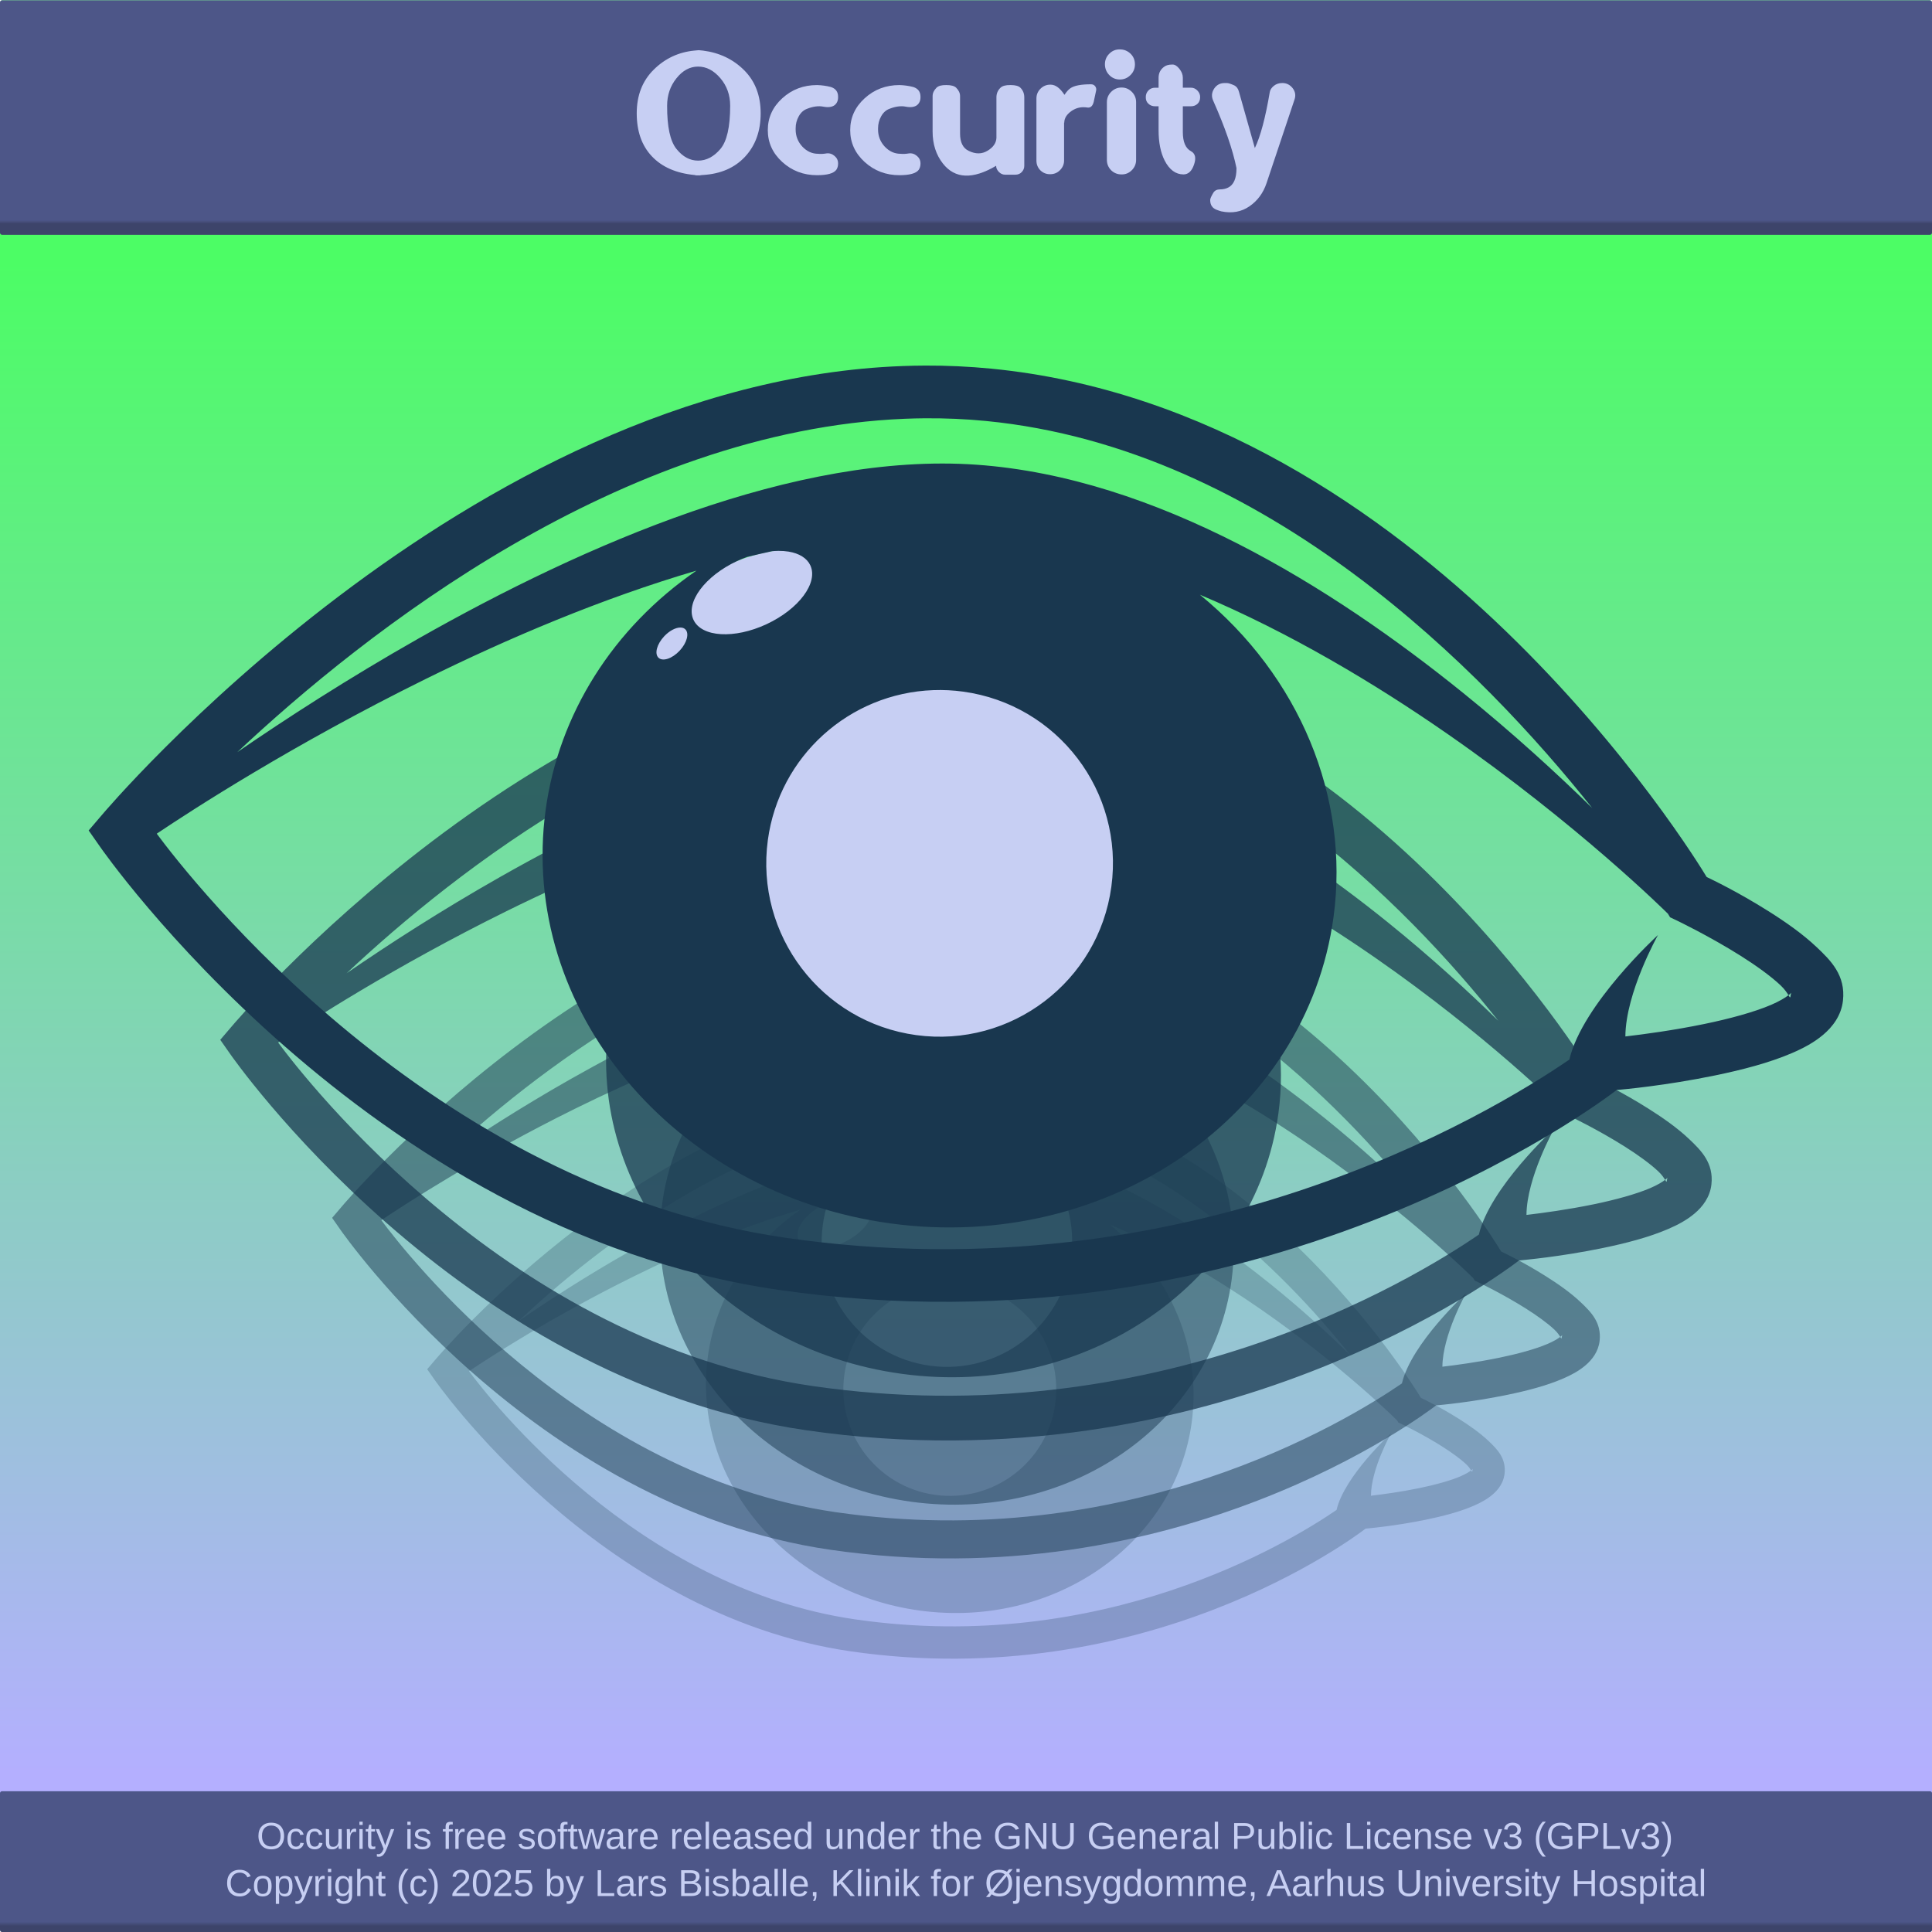
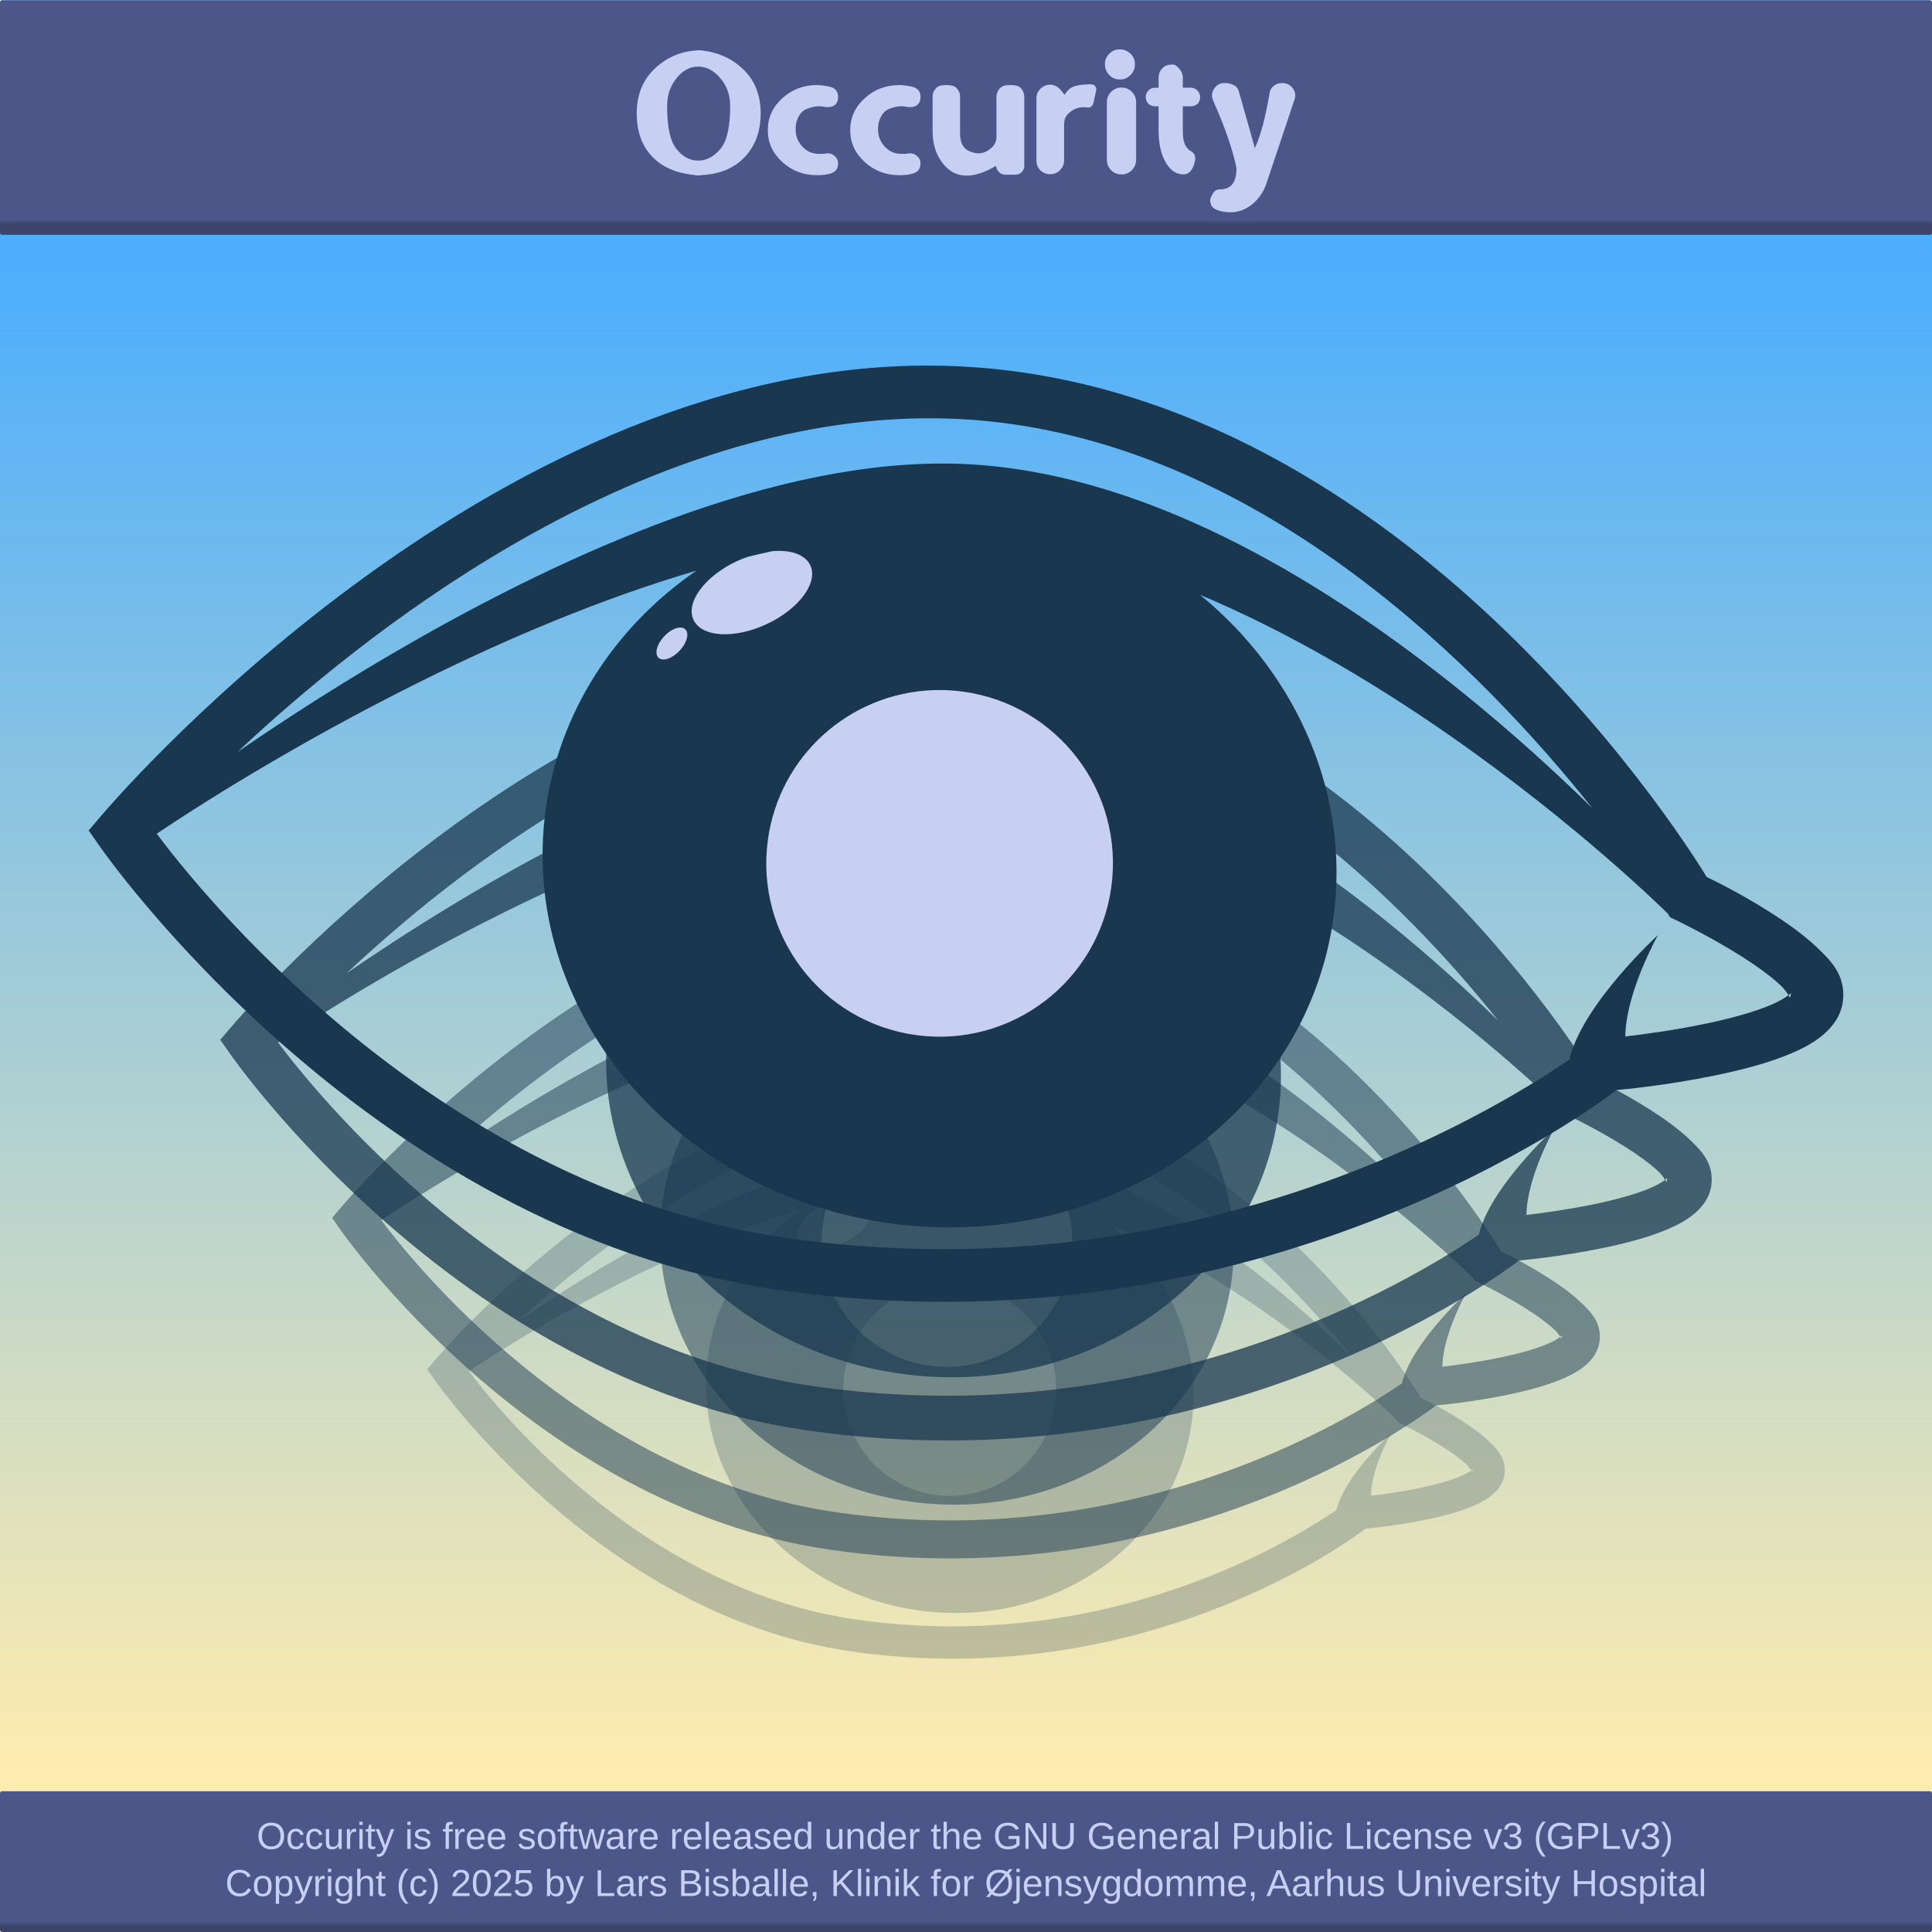
<svg xmlns="http://www.w3.org/2000/svg" xmlns:xlink="http://www.w3.org/1999/xlink" width="800" height="800" viewBox="0 0 211.667 211.667" version="1.1" id="svg8">
  <defs id="defs2">
    <linearGradient id="linearGradient1026">
      <stop style="stop-color:#4d5688;stop-opacity:1;" offset="0" id="stop1022" />
      <stop style="stop-color:#4d5688;stop-opacity:1;" offset="0.941" id="stop1736" />
      <stop style="stop-color:#3d446a;stop-opacity:1" offset="0.956" id="stop1738" />
      <stop style="stop-color:#3d446a;stop-opacity:1" offset="1" id="stop1024" />
    </linearGradient>
    <linearGradient id="linearGradient876">
-       <stop style="stop-color:#4cfd65;stop-opacity:1;" offset="0" id="stop872" />
-       <stop style="stop-color:#b4afff;stop-opacity:1;" offset="1" id="stop874" />
+       <stop style="stop-color:#4caefd;stop-opacity:1;" offset="0" id="stop872" />
+       <stop style="stop-color:#ffecaf;stop-opacity:1;" offset="1" id="stop874" />
    </linearGradient>
    <linearGradient xlink:href="#linearGradient876" id="linearGradient878" x1="55.562" y1="0.756" x2="55.562" y2="77.485" gradientUnits="userSpaceOnUse" gradientTransform="matrix(1.942759,0,0,2.161888,1.6806405e-7,26.99237)" />
    <linearGradient xlink:href="#linearGradient1026" id="linearGradient1028" x1="55.224" y1="-12.254" x2="55.224" y2="0.699" gradientUnits="userSpaceOnUse" gradientTransform="matrix(1.942759,0,0,1.942759,1.6806405e-7,24.25916)" />
    <linearGradient xlink:href="#linearGradient1026" id="linearGradient3200" x1="53.9" y1="70.399" x2="53.9" y2="85.759" gradientUnits="userSpaceOnUse" gradientTransform="matrix(1.942759,0,0,1.942759,1.6806405e-7,24.25916)" />
  </defs>
  <g id="layer2" style="display:inline">
    <rect style="display:inline;fill:url(#linearGradient878);fill-opacity:1;stroke:none;stroke-width:0.541;stroke-linecap:round;stroke-linejoin:round;stroke-miterlimit:4;stroke-dasharray:none;stroke-opacity:1;paint-order:markers stroke fill" id="rect870" width="211.667" height="211.64" x="-5.010977e-16" y="0.027" ry="0.291" />
    <rect style="display:inline;fill:url(#linearGradient1028);fill-opacity:1;stroke:none;stroke-width:1.943;stroke-linecap:round;stroke-linejoin:round;stroke-miterlimit:4;stroke-dasharray:none;stroke-opacity:1;paint-order:markers stroke fill" id="rect866" width="211.667" height="25.701" x="-5.010977e-16" y="0.027" ry="0.231" />
    <g id="g4627" transform="translate(0,0.3835974)" style="display:inline">
      <path id="path913" d="m 103.064,118.348 c -0.493,10e-4 -0.984,0.014 -1.474,0.03 -29.407,1.07 -53.897,30.207 -53.897,30.207 l -0.89,1.041 0.785,1.121 c 0,0 17.827,25.76 45.608,29.786 32.354,4.688 55.21,-12.517 56.416,-13.443 0.434,-0.04 3.267,-0.289 6.63,-0.983 1.805,-0.373 3.637,-0.843 5.178,-1.507 0.77,-0.332 1.474,-0.707 2.093,-1.231 0.619,-0.524 1.212,-1.279 1.326,-2.288 0.193,-1.709 -0.826,-2.711 -1.771,-3.605 -0.944,-0.894 -2.103,-1.701 -3.255,-2.426 -2.074,-1.305 -3.751,-2.1 -4.143,-2.29 -0.79,-1.311 -19.173,-31.376 -48.138,-34.204 -1.499,-0.146 -2.988,-0.213 -4.466,-0.207 z m 0.015,3.546 c 1.364,-0.01 2.734,0.048 4.108,0.182 18.857,1.841 33.538,16.939 40.781,26.042 -2.347,-2.297 -5.288,-4.999 -8.675,-7.736 -8.827,-7.133 -20.651,-14.515 -32.761,-15.366 -12.131,-0.852 -26.326,5.338 -37.536,11.695 -4.734,2.685 -8.92,5.397 -12.188,7.642 8.534,-8.011 25.755,-21.637 44.91,-22.428 0.453,-0.019 0.907,-0.03 1.361,-0.033 z m -9.876,8.92 a 2.344,4.337 64.985 0 1 0.688,0.049 2.344,4.337 64.985 0 1 6.33e-4,0 2.344,4.337 64.985 0 1 1.467,0.923 2.344,4.337 64.985 0 1 -2.938,3.958 2.344,4.337 64.985 0 1 -4.921,-0.29 2.344,4.337 64.985 0 1 2.938,-3.958 2.344,4.337 64.985 0 1 0.668,-0.273 c 0.562,-0.137 1.123,-0.265 1.683,-0.387 a 2.344,4.337 64.985 0 1 0.414,-0.022 z m -5.501,1.328 a 26.75,24.45 7.736 0 0 -10.151,16.097 26.75,24.45 7.736 0 0 23.215,27.828 26.75,24.45 7.736 0 0 29.798,-20.627 26.75,24.45 7.736 0 0 -8.991,-21.675 c 6.077,2.565 11.802,5.993 16.656,9.365 8.799,6.112 14.711,11.978 14.833,12.1 l 0.144,0.239 0.48,0.228 c 0,0 2.159,1.035 4.243,2.347 1.042,0.656 2.06,1.386 2.708,1.999 0.296,0.28 0.445,0.52 0.535,0.668 0.017,-0.014 0.041,-0.029 0.055,-0.041 0.204,-0.173 0.119,-0.173 0.098,0.015 -0.028,0.244 -0.046,0.203 -0.153,0.027 -0.219,0.172 -0.622,0.413 -1.152,0.642 -1.141,0.492 -2.815,0.945 -4.493,1.291 -2.069,0.427 -4.044,0.691 -5.328,0.843 0.018,-2.955 2.194,-6.824 2.194,-6.824 0,0 -5.088,4.648 -5.963,8.38 -5.354,3.666 -25.63,15.916 -52.727,11.99 -23.988,-3.476 -40.033,-24.116 -42.316,-27.187 0.003,-0.004 0.009,-0.01 0.012,-0.014 2.389,-1.602 9.147,-5.985 18.036,-10.377 5.574,-2.754 11.893,-5.441 18.267,-7.314 z m -1.091,3.831 a 0.711,1.315 43.151 0 1 0.083,0.006 0.711,1.315 43.151 0 1 0.249,0.111 0.711,1.315 43.151 0 1 -0.38,1.445 0.711,1.315 43.151 0 1 -1.418,0.474 0.711,1.315 43.151 0 1 0.382,-1.446 0.711,1.315 43.151 0 1 1.085,-0.589 z m 17.029,4.212 a 11.663,11.663 0 0 1 1.987,0.099 11.663,11.663 0 0 1 9.986,13.126 11.663,11.663 0 0 1 -13.126,9.987 11.663,11.663 0 0 1 -9.986,-13.126 11.663,11.663 0 0 1 11.139,-10.086 z" style="color:#000000;font-style:normal;font-variant:normal;font-weight:normal;font-stretch:normal;font-size:medium;line-height:normal;font-family:sans-serif;font-variant-ligatures:normal;font-variant-position:normal;font-variant-caps:normal;font-variant-numeric:normal;font-variant-alternates:normal;font-feature-settings:normal;text-indent:0;text-align:start;text-decoration:none;text-decoration-line:none;text-decoration-style:solid;text-decoration-color:#000000;letter-spacing:normal;word-spacing:normal;text-transform:none;writing-mode:lr-tb;direction:ltr;text-orientation:mixed;dominant-baseline:auto;baseline-shift:baseline;text-anchor:start;white-space:normal;shape-padding:0;clip-rule:nonzero;display:inline;overflow:visible;visibility:visible;isolation:auto;mix-blend-mode:normal;color-interpolation:sRGB;color-interpolation-filters:linearRGB;solid-color:#000000;solid-opacity:1;vector-effect:none;fill:#19374f;fill-opacity:0.235;fill-rule:evenodd;stroke:none;stroke-width:3.536;stroke-linecap:butt;stroke-linejoin:miter;stroke-miterlimit:4;stroke-dasharray:none;stroke-dashoffset:0;stroke-opacity:1;color-rendering:auto;image-rendering:auto;shape-rendering:auto;text-rendering:auto;enable-background:accumulate" />
      <path style="color:#000000;font-style:normal;font-variant:normal;font-weight:normal;font-stretch:normal;font-size:medium;line-height:normal;font-family:sans-serif;font-variant-ligatures:normal;font-variant-position:normal;font-variant-caps:normal;font-variant-numeric:normal;font-variant-alternates:normal;font-feature-settings:normal;text-indent:0;text-align:start;text-decoration:none;text-decoration-line:none;text-decoration-style:solid;text-decoration-color:#000000;letter-spacing:normal;word-spacing:normal;text-transform:none;writing-mode:lr-tb;direction:ltr;text-orientation:mixed;dominant-baseline:auto;baseline-shift:baseline;text-anchor:start;white-space:normal;shape-padding:0;clip-rule:nonzero;display:inline;overflow:visible;visibility:visible;isolation:auto;mix-blend-mode:normal;color-interpolation:sRGB;color-interpolation-filters:linearRGB;solid-color:#000000;solid-opacity:1;vector-effect:none;fill:#19374f;fill-opacity:0.498;fill-rule:evenodd;stroke:none;stroke-width:4.16;stroke-linecap:butt;stroke-linejoin:miter;stroke-miterlimit:4;stroke-dasharray:none;stroke-dashoffset:0;stroke-opacity:1;color-rendering:auto;image-rendering:auto;shape-rendering:auto;text-rendering:auto;enable-background:accumulate" d="m 102.575,96.245 c -0.58,0.002 -1.158,0.016 -1.734,0.036 -34.597,1.259 -63.408,35.538 -63.408,35.538 l -1.047,1.225 0.924,1.319 c 0,0 20.973,30.306 53.657,35.042 38.063,5.515 64.952,-14.726 66.371,-15.816 0.511,-0.047 3.844,-0.34 7.8,-1.157 2.124,-0.438 4.279,-0.992 6.092,-1.773 0.906,-0.391 1.734,-0.831 2.462,-1.448 0.728,-0.616 1.425,-1.505 1.56,-2.692 0.227,-2.011 -0.972,-3.189 -2.083,-4.241 -1.111,-1.052 -2.474,-2.002 -3.83,-2.854 -2.44,-1.535 -4.413,-2.471 -4.874,-2.695 -0.929,-1.542 -22.557,-36.913 -56.633,-40.24 -1.763,-0.172 -3.515,-0.251 -5.254,-0.244 z m 0.018,4.172 c 1.604,-0.012 3.217,0.057 4.833,0.215 22.185,2.166 39.457,19.929 47.978,30.638 -2.761,-2.702 -6.222,-5.881 -10.206,-9.101 -10.384,-8.392 -24.296,-17.077 -38.542,-18.077 -14.272,-1.002 -30.972,6.28 -44.16,13.759 -5.569,3.158 -10.494,6.35 -14.339,8.991 10.04,-9.425 30.3,-25.455 52.835,-26.385 0.533,-0.022 1.067,-0.035 1.602,-0.039 z m -11.619,10.494 a 2.758,5.102 64.985 0 1 0.809,0.058 2.758,5.102 64.985 0 1 7.45e-4,0 2.758,5.102 64.985 0 1 1.726,1.086 2.758,5.102 64.985 0 1 -3.457,4.657 2.758,5.102 64.985 0 1 -5.79,-0.342 2.758,5.102 64.985 0 1 3.457,-4.657 2.758,5.102 64.985 0 1 0.786,-0.321 c 0.661,-0.162 1.321,-0.312 1.98,-0.456 a 2.758,5.102 64.985 0 1 0.487,-0.026 z m -6.472,1.562 a 31.47,28.765 7.736 0 0 -11.942,18.938 31.47,28.765 7.736 0 0 27.312,32.739 31.47,28.765 7.736 0 0 35.056,-24.267 31.47,28.765 7.736 0 0 -10.578,-25.5 c 7.15,3.017 13.884,7.051 19.595,11.017 10.352,7.19 17.307,14.092 17.451,14.235 l 0.169,0.281 0.565,0.268 c 0,0 2.539,1.218 4.992,2.761 1.226,0.771 2.423,1.631 3.186,2.352 0.348,0.33 0.523,0.612 0.629,0.786 0.02,-0.015 0.048,-0.034 0.065,-0.048 0.24,-0.204 0.14,-0.204 0.115,0.018 -0.032,0.287 -0.055,0.239 -0.18,0.032 -0.258,0.203 -0.732,0.486 -1.356,0.755 -1.343,0.579 -3.312,1.112 -5.286,1.519 -2.434,0.502 -4.757,0.813 -6.269,0.992 0.022,-3.476 2.582,-8.028 2.582,-8.028 0,0 -5.985,5.468 -7.016,9.859 -6.299,4.313 -30.153,18.725 -62.031,14.106 -28.221,-4.089 -47.098,-28.372 -49.783,-31.984 0.003,-0.004 0.011,-0.012 0.015,-0.016 2.811,-1.885 10.761,-7.041 21.219,-12.208 6.557,-3.24 13.991,-6.401 21.491,-8.604 z m -1.283,4.507 a 0.836,1.547 43.151 0 1 0.098,0.006 0.836,1.547 43.151 0 1 0.293,0.131 0.836,1.547 43.151 0 1 -0.448,1.7 0.836,1.547 43.151 0 1 -1.668,0.557 0.836,1.547 43.151 0 1 0.449,-1.701 0.836,1.547 43.151 0 1 1.276,-0.693 z m 20.034,4.955 a 13.721,13.721 0 0 1 2.338,0.116 13.721,13.721 0 0 1 11.749,15.443 13.721,13.721 0 0 1 -15.443,11.749 13.721,13.721 0 0 1 -11.749,-15.443 13.721,13.721 0 0 1 13.105,-11.865 z" id="path909" />
      <path id="path905" d="m 102.001,70.246 c -0.682,0.002 -1.362,0.017 -2.04,0.042 -40.702,1.481 -74.598,41.809 -74.598,41.809 l -1.232,1.441 1.087,1.551 c 0,0 24.674,35.654 63.125,41.226 44.78,6.488 76.415,-17.325 78.084,-18.607 0.601,-0.056 4.522,-0.401 9.176,-1.361 2.499,-0.516 5.034,-1.167 7.166,-2.086 1.066,-0.46 2.04,-0.978 2.896,-1.703 0.856,-0.725 1.677,-1.77 1.835,-3.167 0.267,-2.365 -1.144,-3.752 -2.451,-4.99 -1.307,-1.237 -2.911,-2.355 -4.506,-3.358 -2.871,-1.806 -5.191,-2.907 -5.735,-3.17 -1.093,-1.814 -26.537,-43.427 -66.628,-47.341 -2.074,-0.203 -4.135,-0.295 -6.181,-0.287 z m 0.021,4.908 c 1.887,-0.014 3.784,0.067 5.686,0.253 26.1,2.548 46.42,23.445 56.444,36.045 -3.248,-3.179 -7.32,-6.919 -12.007,-10.707 C 139.928,90.871 123.562,80.654 106.801,79.477 90.01,78.297 70.363,86.865 54.848,95.664 48.295,99.38 42.502,103.134 37.978,106.241 49.791,95.154 73.626,76.294 100.137,75.2 c 0.627,-0.026 1.255,-0.041 1.884,-0.046 z M 88.352,87.5 a 3.245,6.003 64.985 0 1 0.952,0.068 3.245,6.003 64.985 0 1 8.75e-4,0 3.245,6.003 64.985 0 1 2.031,1.277 3.245,6.003 64.985 0 1 -4.067,5.479 3.245,6.003 64.985 0 1 -6.811,-0.402 3.245,6.003 64.985 0 1 4.067,-5.479 3.245,6.003 64.985 0 1 0.924,-0.377 c 0.778,-0.19 1.554,-0.367 2.33,-0.536 a 3.245,6.003 64.985 0 1 0.573,-0.031 z m -7.614,1.838 A 37.024,33.841 7.736 0 0 66.688,111.617 37.024,33.841 7.736 0 0 98.819,150.134 37.024,33.841 7.736 0 0 140.062,121.585 37.024,33.841 7.736 0 0 127.618,91.585 c 8.412,3.55 16.334,8.295 23.053,12.962 12.179,8.459 20.361,16.579 20.53,16.747 l 0.199,0.331 0.665,0.316 c 0,0 2.988,1.433 5.873,3.248 1.443,0.907 2.851,1.918 3.748,2.767 0.41,0.388 0.616,0.719 0.74,0.924 0.023,-0.018 0.056,-0.039 0.076,-0.056 0.283,-0.24 0.165,-0.24 0.136,0.019 -0.038,0.338 -0.064,0.281 -0.212,0.037 -0.304,0.238 -0.861,0.572 -1.595,0.888 -1.579,0.681 -3.897,1.308 -6.218,1.787 -2.864,0.591 -5.597,0.957 -7.375,1.167 0.026,-4.09 3.037,-9.445 3.037,-9.445 0,0 -7.042,6.433 -8.254,11.599 -7.41,5.074 -35.474,22.029 -72.978,16.595 -33.202,-4.811 -55.409,-33.378 -58.568,-37.629 0.004,-0.004 0.013,-0.014 0.017,-0.019 3.307,-2.218 12.66,-8.283 24.963,-14.363 7.715,-3.812 16.46,-7.531 25.283,-10.123 z m -1.51,5.302 a 0.984,1.82 43.151 0 1 0.115,0.008 0.984,1.82 43.151 0 1 0.345,0.154 0.984,1.82 43.151 0 1 -0.527,2 0.984,1.82 43.151 0 1 -1.963,0.655 0.984,1.82 43.151 0 1 0.528,-2.001 0.984,1.82 43.151 0 1 1.501,-0.815 z m 23.57,5.829 a 16.142,16.142 0 0 1 2.75,0.137 16.142,16.142 0 0 1 13.822,18.168 16.142,16.142 0 0 1 -18.168,13.823 16.142,16.142 0 0 1 -13.822,-18.168 16.142,16.142 0 0 1 15.418,-13.959 z" style="color:#000000;font-style:normal;font-variant:normal;font-weight:normal;font-stretch:normal;font-size:medium;line-height:normal;font-family:sans-serif;font-variant-ligatures:normal;font-variant-position:normal;font-variant-caps:normal;font-variant-numeric:normal;font-variant-alternates:normal;font-feature-settings:normal;text-indent:0;text-align:start;text-decoration:none;text-decoration-line:none;text-decoration-style:solid;text-decoration-color:#000000;letter-spacing:normal;word-spacing:normal;text-transform:none;writing-mode:lr-tb;direction:ltr;text-orientation:mixed;dominant-baseline:auto;baseline-shift:baseline;text-anchor:start;white-space:normal;shape-padding:0;clip-rule:nonzero;display:inline;overflow:visible;visibility:visible;isolation:auto;mix-blend-mode:normal;color-interpolation:sRGB;color-interpolation-filters:linearRGB;solid-color:#000000;solid-opacity:1;vector-effect:none;fill:#19374f;fill-opacity:0.745;fill-rule:evenodd;stroke:none;stroke-width:4.895;stroke-linecap:butt;stroke-linejoin:miter;stroke-miterlimit:4;stroke-dasharray:none;stroke-dashoffset:0;stroke-opacity:1;color-rendering:auto;image-rendering:auto;shape-rendering:auto;text-rendering:auto;enable-background:accumulate" />
      <ellipse style="display:inline;fill:#c7cff3;fill-opacity:1;stroke:none;stroke-width:0.515;stroke-linecap:round;stroke-linejoin:round;stroke-miterlimit:4;stroke-dasharray:none;stroke-opacity:1;paint-order:markers stroke fill" id="path917" cx="103.954" cy="94.202" rx="23.403" ry="22.968" />
      <ellipse style="display:inline;fill:#c7cff3;fill-opacity:1;stroke:none;stroke-width:0.515;stroke-linecap:round;stroke-linejoin:round;stroke-miterlimit:4;stroke-dasharray:none;stroke-opacity:1;paint-order:markers stroke fill" id="path919" cx="34.278" cy="99.226" rx="12.518" ry="5.878" transform="rotate(-30.59345)" />
      <path style="color:#000000;font-style:normal;font-variant:normal;font-weight:normal;font-stretch:normal;font-size:medium;line-height:normal;font-family:sans-serif;font-variant-ligatures:normal;font-variant-position:normal;font-variant-caps:normal;font-variant-numeric:normal;font-variant-alternates:normal;font-feature-settings:normal;text-indent:0;text-align:start;text-decoration:none;text-decoration-line:none;text-decoration-style:solid;text-decoration-color:#000000;letter-spacing:normal;word-spacing:normal;text-transform:none;writing-mode:lr-tb;direction:ltr;text-orientation:mixed;dominant-baseline:auto;baseline-shift:baseline;text-anchor:start;white-space:normal;shape-padding:0;clip-rule:nonzero;display:inline;overflow:visible;visibility:visible;isolation:auto;mix-blend-mode:normal;color-interpolation:sRGB;color-interpolation-filters:linearRGB;solid-color:#000000;solid-opacity:1;vector-effect:none;fill:#19374f;fill-opacity:1;fill-rule:evenodd;stroke:none;stroke-width:5.758;stroke-linecap:butt;stroke-linejoin:miter;stroke-miterlimit:4;stroke-dasharray:none;stroke-dashoffset:0;stroke-opacity:1;color-rendering:auto;image-rendering:auto;shape-rendering:auto;text-rendering:auto;enable-background:accumulate" d="m 101.325,39.669 c -0.802,0.003 -1.602,0.02 -2.4,0.049 -47.885,1.743 -87.762,49.187 -87.762,49.187 l -1.45,1.696 1.279,1.825 c 0,0 29.028,41.946 74.265,48.501 52.683,7.634 89.9,-20.382 91.863,-21.89 0.707,-0.066 5.32,-0.471 10.795,-1.601 2.94,-0.607 5.923,-1.373 8.431,-2.455 1.254,-0.541 2.4,-1.151 3.407,-2.004 1.007,-0.853 1.973,-2.082 2.158,-3.726 0.314,-2.783 -1.345,-4.414 -2.883,-5.87 -1.538,-1.456 -3.425,-2.771 -5.301,-3.951 -3.378,-2.125 -6.108,-3.42 -6.747,-3.73 -1.286,-2.134 -31.22,-51.091 -78.385,-55.695 -2.441,-0.238 -4.865,-0.347 -7.272,-0.337 z m 0.024,5.774 c 2.22,-0.017 4.452,0.079 6.689,0.297 30.706,2.998 54.611,27.583 66.405,42.406 C 170.622,84.406 165.832,80.005 160.318,75.549 145.945,63.934 126.691,51.914 106.972,50.529 87.219,49.141 64.104,59.221 45.85,69.572 c -7.709,4.371 -14.524,8.789 -19.846,12.444 13.897,-13.044 41.938,-35.232 73.128,-36.52 0.737,-0.03 1.477,-0.049 2.217,-0.054 z M 85.267,59.968 a 3.817,7.062 64.985 0 1 1.12,0.08 3.817,7.062 64.985 0 1 0.001,0 3.817,7.062 64.985 0 1 2.389,1.503 3.817,7.062 64.985 0 1 -4.785,6.445 3.817,7.062 64.985 0 1 -8.014,-0.473 3.817,7.062 64.985 0 1 4.785,-6.445 3.817,7.062 64.985 0 1 1.087,-0.444 c 0.915,-0.224 1.828,-0.432 2.741,-0.63 a 3.817,7.062 64.985 0 1 0.675,-0.036 z M 76.309,62.13 A 43.557,39.813 7.736 0 0 59.78,88.341 43.557,39.813 7.736 0 0 97.582,133.655 43.557,39.813 7.736 0 0 146.103,100.067 43.557,39.813 7.736 0 0 131.462,64.774 c 9.896,4.176 19.217,9.759 27.122,15.249 14.328,9.952 23.954,19.504 24.153,19.702 l 0.234,0.39 0.782,0.371 c 0,0 3.515,1.686 6.909,3.821 1.697,1.067 3.354,2.257 4.409,3.256 0.482,0.456 0.725,0.846 0.87,1.087 0.027,-0.021 0.066,-0.046 0.089,-0.066 0.333,-0.282 0.194,-0.282 0.16,0.022 -0.045,0.398 -0.076,0.33 -0.249,0.044 -0.357,0.28 -1.013,0.673 -1.876,1.045 -1.858,0.801 -4.584,1.538 -7.316,2.102 -3.37,0.696 -6.585,1.126 -8.676,1.372 0.03,-4.812 3.573,-11.112 3.573,-11.112 0,0 -8.284,7.568 -9.71,13.646 -8.718,5.97 -41.734,25.917 -85.857,19.524 C 47.019,129.568 20.892,95.959 17.176,90.959 c 0.004,-0.005 0.015,-0.017 0.02,-0.022 3.891,-2.609 14.894,-9.745 29.369,-16.897 9.076,-4.485 19.365,-8.86 29.745,-11.909 z m -1.776,6.238 a 1.157,2.141 43.151 0 1 0.136,0.008 1.157,2.141 43.151 0 1 0.406,0.181 1.157,2.141 43.151 0 1 -0.619,2.353 1.157,2.141 43.151 0 1 -2.309,0.771 1.157,2.141 43.151 0 1 0.621,-2.354 1.157,2.141 43.151 0 1 1.766,-0.959 z m 27.729,6.858 a 18.991,18.991 0 0 1 3.236,0.161 18.991,18.991 0 0 1 16.261,21.374 A 18.991,18.991 0 0 1 100.385,113.022 18.991,18.991 0 0 1 84.124,91.648 18.991,18.991 0 0 1 102.262,75.226 Z" id="path1491" />
    </g>
    <g aria-label="Occurity" id="text931" style="font-size:21.932px;line-height:1.25;font-family:'DejaVu Sans';-inkscape-font-specification:'DejaVu Sans';letter-spacing:0px;word-spacing:0px;display:inline;fill:#c7cff3;stroke-width:1.943;stroke-linejoin:round;paint-order:markers stroke fill">
      <path d="m 74.107,16.313 q 1.028,1.285 2.377,1.285 1.349,0 2.431,-1.264 1.082,-1.264 1.082,-4.744 0,-1.767 -1.082,-3.031 -1.082,-1.264 -2.431,-1.264 -1.349,0 -2.367,1.274 -1.028,1.274 -1.028,3.02 -0.011,3.438 1.017,4.723 z M 76.998,5.54 q 2.72,0.343 4.53,2.152 1.81,1.81 1.81,4.723 0,2.913 -1.713,4.755 -1.703,1.831 -4.626,2.003 -0.203,0.011 -0.268,0.032 -0.064,0.021 -0.096,0.011 H 76.452 q -0.043,0 -0.096,0 -0.064,0.011 -0.268,-0.043 -3.009,-0.289 -4.669,-2.045 -1.66,-1.756 -1.66,-4.712 0,-2.945 1.863,-4.787 1.863,-1.842 4.466,-2.088 0.311,-0.032 0.46,-0.043 0.161,0.011 0.45,0.043 z" style="font-family:Dyuthi;-inkscape-font-specification:Dyuthi" id="path474" />
      <path d="m 91.819,17.898 q 0,0 0,0.043 0,0.375 -0.193,0.664 -0.439,0.589 -2.11,0.589 -2.227,0 -3.812,-1.446 -1.585,-1.446 -1.585,-3.491 0,-2.045 1.585,-3.491 1.585,-1.446 3.812,-1.446 0.782,0.021 1.521,0.214 0.782,0.257 0.782,1.06 v 0.075 q 0,0.546 -0.386,0.857 -0.428,0.311 -1.221,0.161 -0.792,-0.161 -1.799,0.236 -0.568,0.214 -0.9,0.814 -0.343,0.61 -0.343,1.328 v 0.118 q 0,1.092 0.739,1.885 0.739,0.782 1.735,0.782 0.407,0.043 0.9,-0.043 0.493,-0.064 0.889,0.278 0.386,0.321 0.386,0.814 z" style="font-family:Dyuthi;-inkscape-font-specification:Dyuthi" id="path476" />
      <path d="m 100.847,17.898 q 0,0 0,0.043 0,0.375 -0.193,0.664 -0.439,0.589 -2.11,0.589 -2.227,0 -3.812,-1.446 -1.585,-1.446 -1.585,-3.491 0,-2.045 1.585,-3.491 1.585,-1.446 3.812,-1.446 0.782,0.021 1.521,0.214 0.782,0.257 0.782,1.06 v 0.075 q 0,0.546 -0.386,0.857 -0.428,0.311 -1.221,0.161 -0.792,-0.161 -1.799,0.236 -0.568,0.214 -0.9,0.814 -0.343,0.61 -0.343,1.328 v 0.118 q 0,1.092 0.739,1.885 0.739,0.782 1.735,0.782 0.407,0.043 0.9,-0.043 0.493,-0.064 0.889,0.278 0.386,0.321 0.386,0.814 z" style="font-family:Dyuthi;-inkscape-font-specification:Dyuthi" id="path478" />
      <path d="m 102.175,14.417 q 0,0 0,-3.887 0,-0.493 0.428,-0.921 0.3,-0.3 1.06,-0.289 h 0.032 q 0.76,0 1.06,0.289 0.428,0.428 0.428,0.921 v 4.101 q 0,1.446 0.942,1.895 1.135,0.557 2.067,-0.011 0.932,-0.557 0.975,-1.403 v -4.444 q 0,-0.632 0.45,-1.06 0.311,-0.3 1.082,-0.289 h 0.032 q 0.76,0 1.06,0.289 0.428,0.428 0.428,1.06 v 7.496 q 0,0.396 -0.278,0.685 -0.268,0.289 -0.696,0.289 h -1.135 q -0.386,0 -0.685,-0.311 -0.3,-0.321 -0.289,-0.664 -3.844,2.27 -5.826,-0.236 -1.135,-1.446 -1.135,-3.512 z" style="font-family:Dyuthi;-inkscape-font-specification:Dyuthi" id="path480" />
      <path d="m 117.264,9.673 q 0.621,-0.439 2.26,-0.439 0.3,0 0.46,0.214 0.161,0.214 0.107,0.471 l -0.214,0.996 q -0.15,0.953 -0.739,0.867 -0.985,-0.161 -1.756,0.386 -0.771,0.546 -0.782,1.253 v 0.021 h -0.021 v 4.144 q 0,0.6 -0.439,1.049 -0.439,0.45 -1.071,0.45 h -0.032 q -0.621,0 -1.06,-0.428 -0.428,-0.439 -0.428,-1.071 v -6.8 q 0,-0.621 0.45,-1.071 0.45,-0.439 1.06,-0.439 h 0.053 q 0.782,0 1.51,1.114 0.332,-0.503 0.643,-0.717 z" style="font-family:Dyuthi;-inkscape-font-specification:Dyuthi" id="path482" />
      <path d="m 122.864,19.108 q -0.664,0 -1.135,-0.46 -0.46,-0.471 -0.46,-1.135 v -6.318 q 0,-0.664 0.471,-1.135 0.482,-0.471 1.124,-0.471 h 0.021 q 0.643,0 1.114,0.471 0.471,0.471 0.471,1.135 v 6.318 q 0,0.664 -0.471,1.135 -0.471,0.471 -1.114,0.46 z m 1.478,-12.058 q 0,0.696 -0.493,1.178 -0.482,0.482 -1.157,0.482 -0.685,0 -1.157,-0.482 -0.471,-0.482 -0.482,-1.178 0,-0.696 0.482,-1.167 0.471,-0.482 1.157,-0.471 0.664,0 1.157,0.46 0.493,0.471 0.493,1.178 z" style="font-family:Dyuthi;-inkscape-font-specification:Dyuthi" id="path484" />
      <path d="m 129.589,14.46 q 0,1.638 0.9,2.11 0.696,0.386 0.332,1.446 -0.364,1.092 -1.157,1.092 -1.285,0 -2.067,-1.521 -0.664,-1.306 -0.664,-3.32 v -2.624 h -0.386 q -0.439,0 -0.728,-0.278 -0.3,-0.268 -0.289,-0.717 v -0.021 q 0,-0.418 0.289,-0.717 0.289,-0.3 0.728,-0.3 h 0.386 V 8.517 q 0,-0.75 0.589,-1.189 0.321,-0.257 0.91,-0.257 h 0.043 q 0.364,0 0.739,0.471 0.375,0.471 0.375,0.974 v 1.092 h 0.9 q 0.396,0 0.696,0.311 0.3,0.311 0.3,0.707 v 0.021 q 0,0.46 -0.289,0.728 -0.289,0.268 -0.707,0.268 h -0.9 z" style="font-family:Dyuthi;-inkscape-font-specification:Dyuthi" id="path486" />
      <path d="m 140.469,9.095 q 0,0 0.021,0 0.685,0 1.135,0.568 0.439,0.578 0.193,1.264 -0.118,0.321 -3.052,9.124 -0.546,1.638 -1.874,2.549 -1.328,0.921 -3.084,0.557 -0.203,-0.054 -0.514,-0.171 -0.707,-0.268 -0.707,-1.06 v -0.021 q 0,-0.214 0.353,-0.803 0.236,-0.353 0.717,-0.353 0.493,0 0.889,-0.193 0.921,-0.45 0.921,-2.11 v -0.032 q -0.621,-3.041 -2.549,-7.378 -0.311,-0.685 0.096,-1.317 0.407,-0.621 1.157,-0.621 h 0.257 q 0.214,0 0.803,0.257 0.375,0.193 0.503,0.685 l 1.746,6.179 q 0.921,-1.906 1.638,-6.147 0.064,-0.364 0.45,-0.675 0.386,-0.3 0.9,-0.3 z" style="font-family:Dyuthi;-inkscape-font-specification:Dyuthi" id="path488" />
    </g>
    <rect style="display:inline;fill:url(#linearGradient3200);fill-opacity:1;stroke:none;stroke-width:1.943;stroke-linecap:round;stroke-linejoin:round;stroke-miterlimit:4;stroke-dasharray:none;stroke-opacity:1;paint-order:markers stroke fill" id="rect868" width="211.667" height="15.421" x="-5.010977e-16" y="174.794" ry="0.218" transform="translate(0,21.45175)" />
    <text xml:space="preserve" style="display:inline;font-style:normal;font-variant:normal;font-weight:normal;font-stretch:normal;font-size:20.561px;line-height:1.25;font-family:'DejaVu Sans';-inkscape-font-specification:'DejaVu Sans';letter-spacing:0px;word-spacing:0px;fill:#c7cff3;fill-opacity:1;stroke:none;stroke-width:0.971;stroke-linecap:round;stroke-linejoin:round;stroke-miterlimit:4;stroke-dasharray:none;stroke-opacity:1;paint-order:markers stroke fill" x="24.68" y="186.275" id="text931-7-4" transform="translate(0,21.45175)">
      <tspan x="24.68" y="186.275" style="font-style:normal;font-variant:normal;font-weight:normal;font-stretch:normal;font-size:4.112px;font-family:'Liberation Sans';-inkscape-font-specification:'Liberation Sans';fill:#c7cff3;fill-opacity:1;stroke:none;stroke-width:0.971;stroke-linecap:round;stroke-linejoin:round;stroke-miterlimit:4;stroke-dasharray:none;stroke-opacity:1;paint-order:markers stroke fill" id="tspan981-1">Copyright (c) 2025 by Lars Bisballe, Klinik for Øjensygdomme, Aarhus University Hospital</tspan>
    </text>
    <text xml:space="preserve" style="display:inline;font-style:normal;font-variant:normal;font-weight:normal;font-stretch:normal;font-size:20.561px;line-height:1.25;font-family:'DejaVu Sans';-inkscape-font-specification:'DejaVu Sans';letter-spacing:0px;word-spacing:0px;fill:#c7cff3;fill-opacity:1;stroke:none;stroke-width:0.971;stroke-linecap:round;stroke-linejoin:round;stroke-miterlimit:4;stroke-dasharray:none;stroke-opacity:1;paint-order:markers stroke fill" x="28.124" y="181.115" id="text931-7" transform="translate(0,21.45175)">
      <tspan x="28.124" y="181.115" style="font-style:normal;font-variant:normal;font-weight:normal;font-stretch:normal;font-size:4.112px;font-family:'Liberation Sans';-inkscape-font-specification:'Liberation Sans';fill:#c7cff3;fill-opacity:1;stroke:none;stroke-width:0.971;stroke-linecap:round;stroke-linejoin:round;stroke-miterlimit:4;stroke-dasharray:none;stroke-opacity:1;paint-order:markers stroke fill" id="tspan981">Occurity is free software released under the GNU General Public License v3 (GPLv3)</tspan>
    </text>
    <text xml:space="preserve" style="font-style:normal;font-variant:normal;font-weight:normal;font-stretch:normal;font-size:21.932px;line-height:1.25;font-family:'DejaVu Sans';-inkscape-font-specification:'DejaVu Sans';letter-spacing:0px;word-spacing:0px;display:none;fill:#c7cff3;fill-opacity:1;stroke:none;stroke-width:1.943;stroke-linejoin:round;stroke-miterlimit:4;stroke-dasharray:none;stroke-opacity:1;paint-order:markers stroke fill" x="68.153" y="19.033" id="text472">
      <tspan id="tspan470" x="68.153" y="19.033" style="font-style:normal;font-variant:normal;font-weight:normal;font-stretch:normal;font-size:21.932px;font-family:Dyuthi;-inkscape-font-specification:Dyuthi;fill:#c7cff3;fill-opacity:1;stroke:none;stroke-width:1.943;stroke-linejoin:round;stroke-miterlimit:4;stroke-dasharray:none;stroke-opacity:1;paint-order:markers stroke fill">Occurity</tspan>
    </text>
  </g>
</svg>
